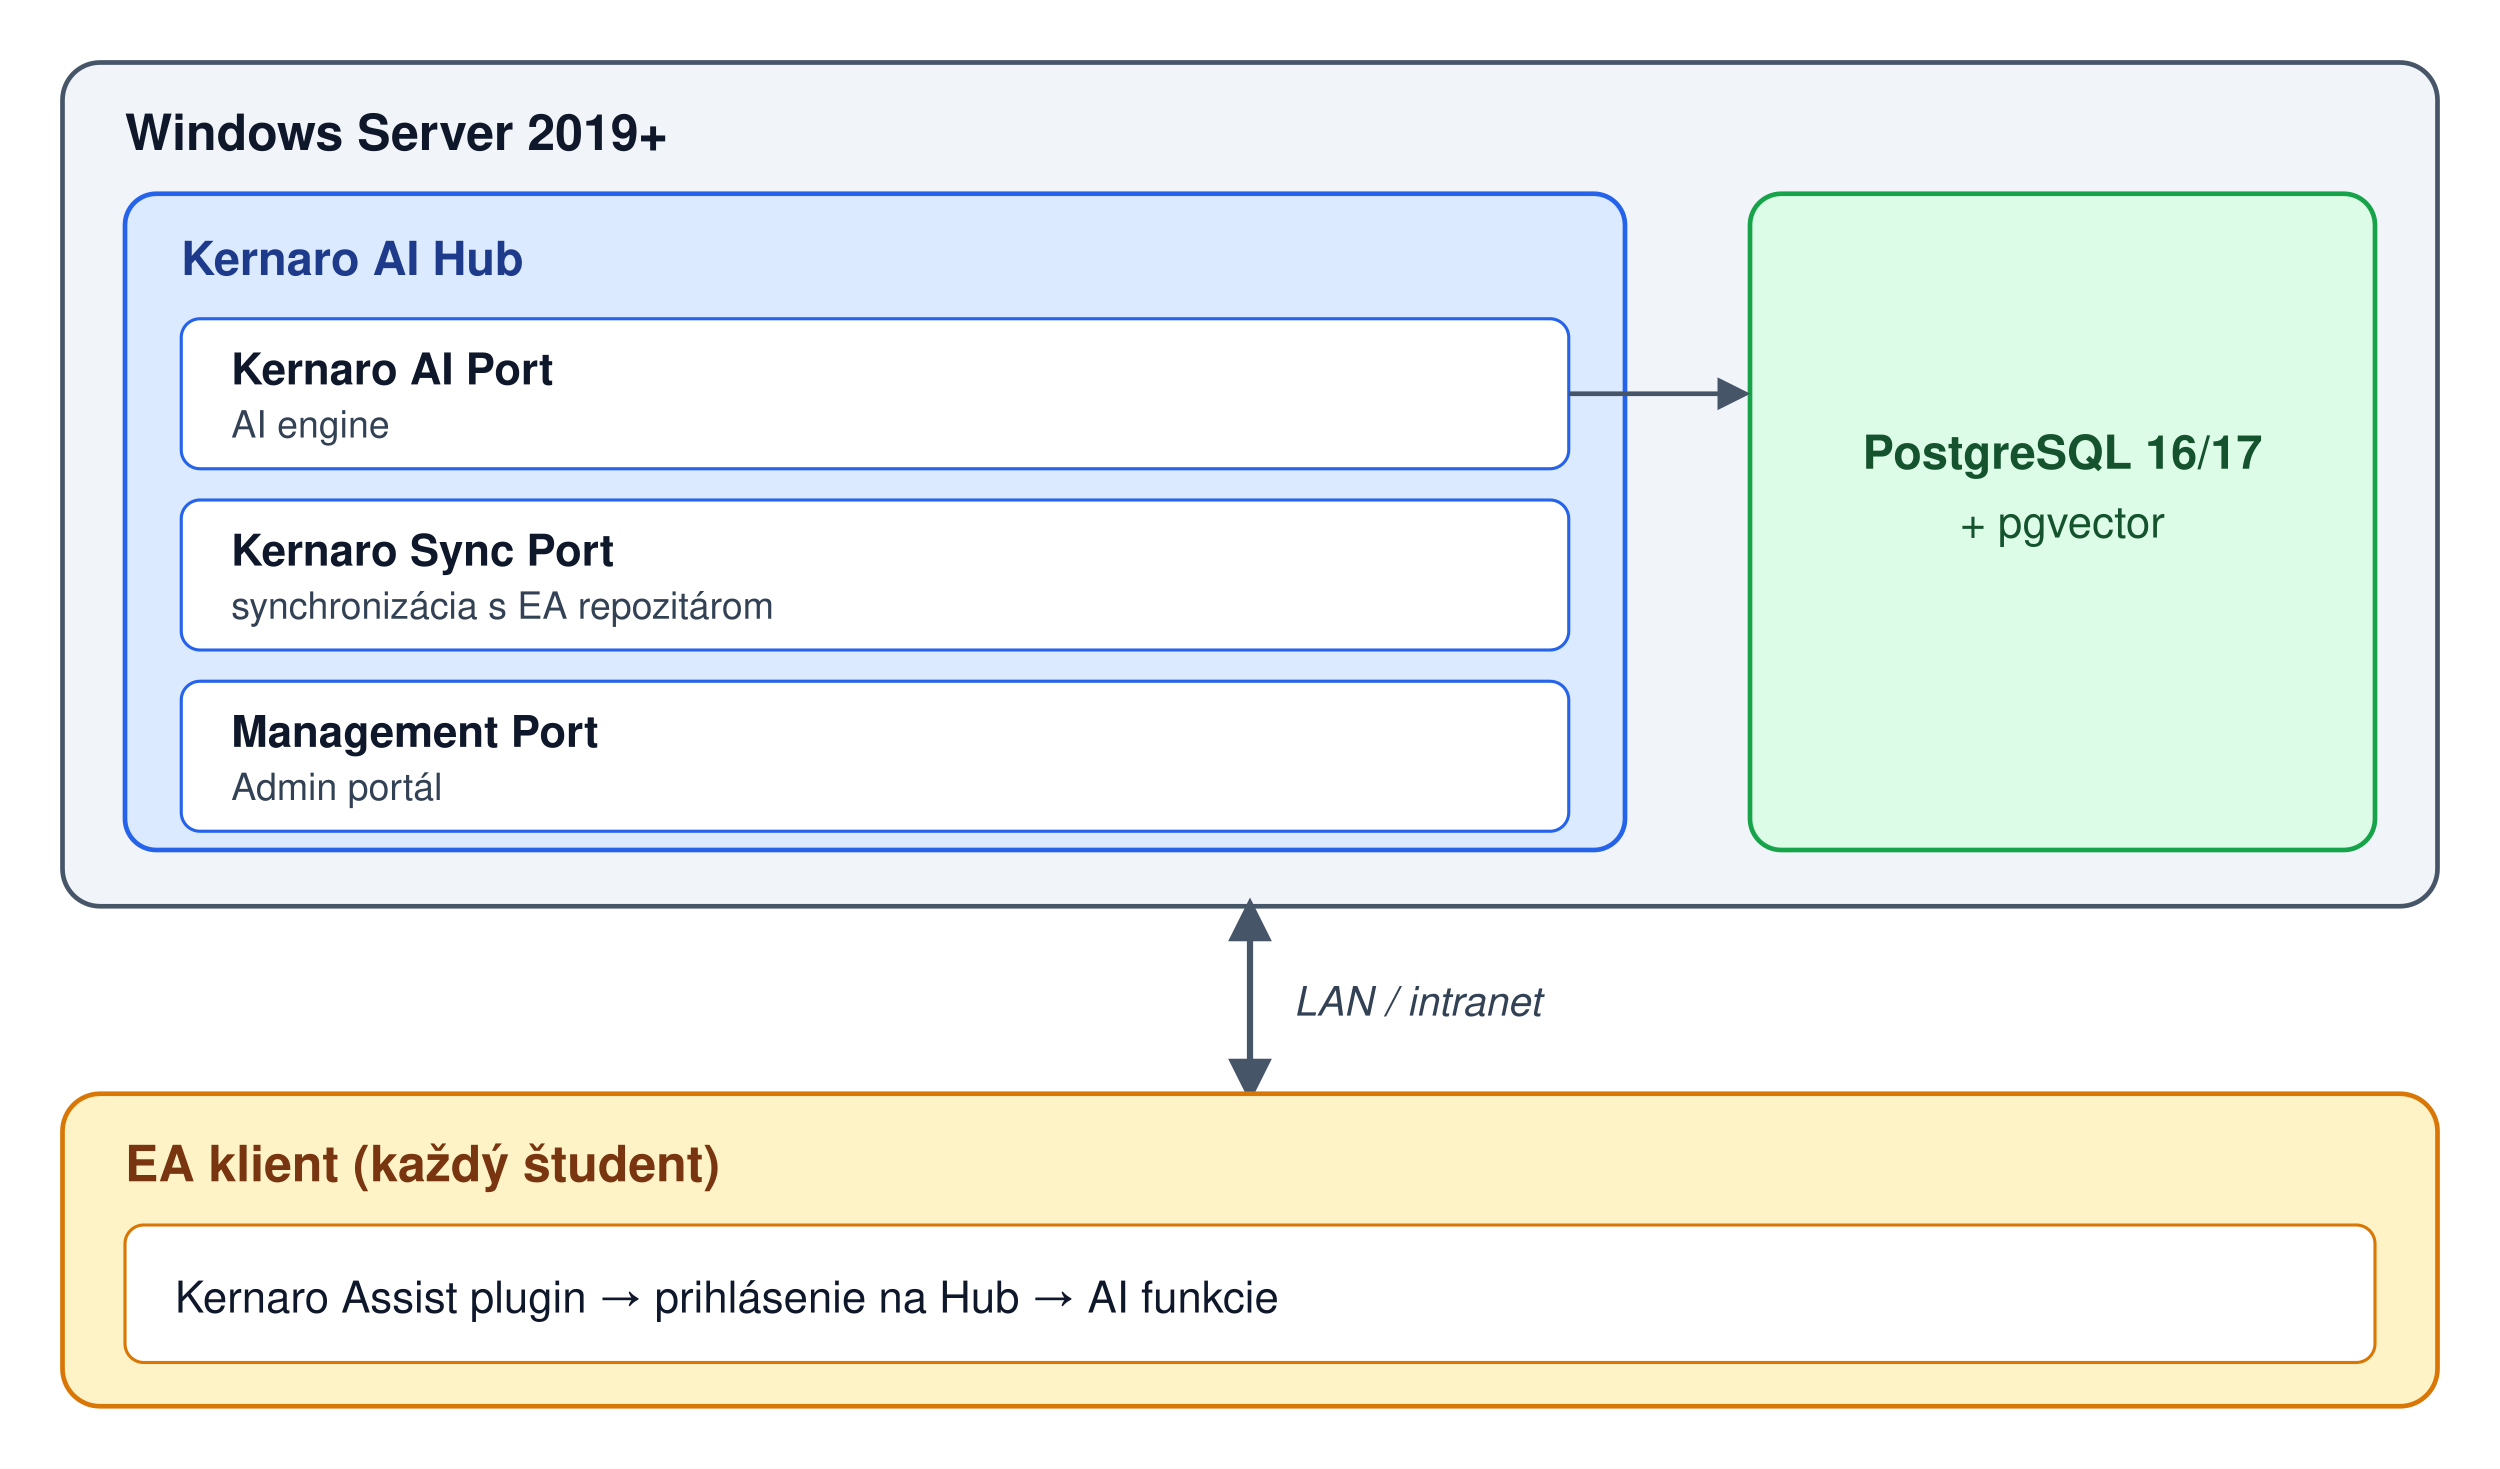
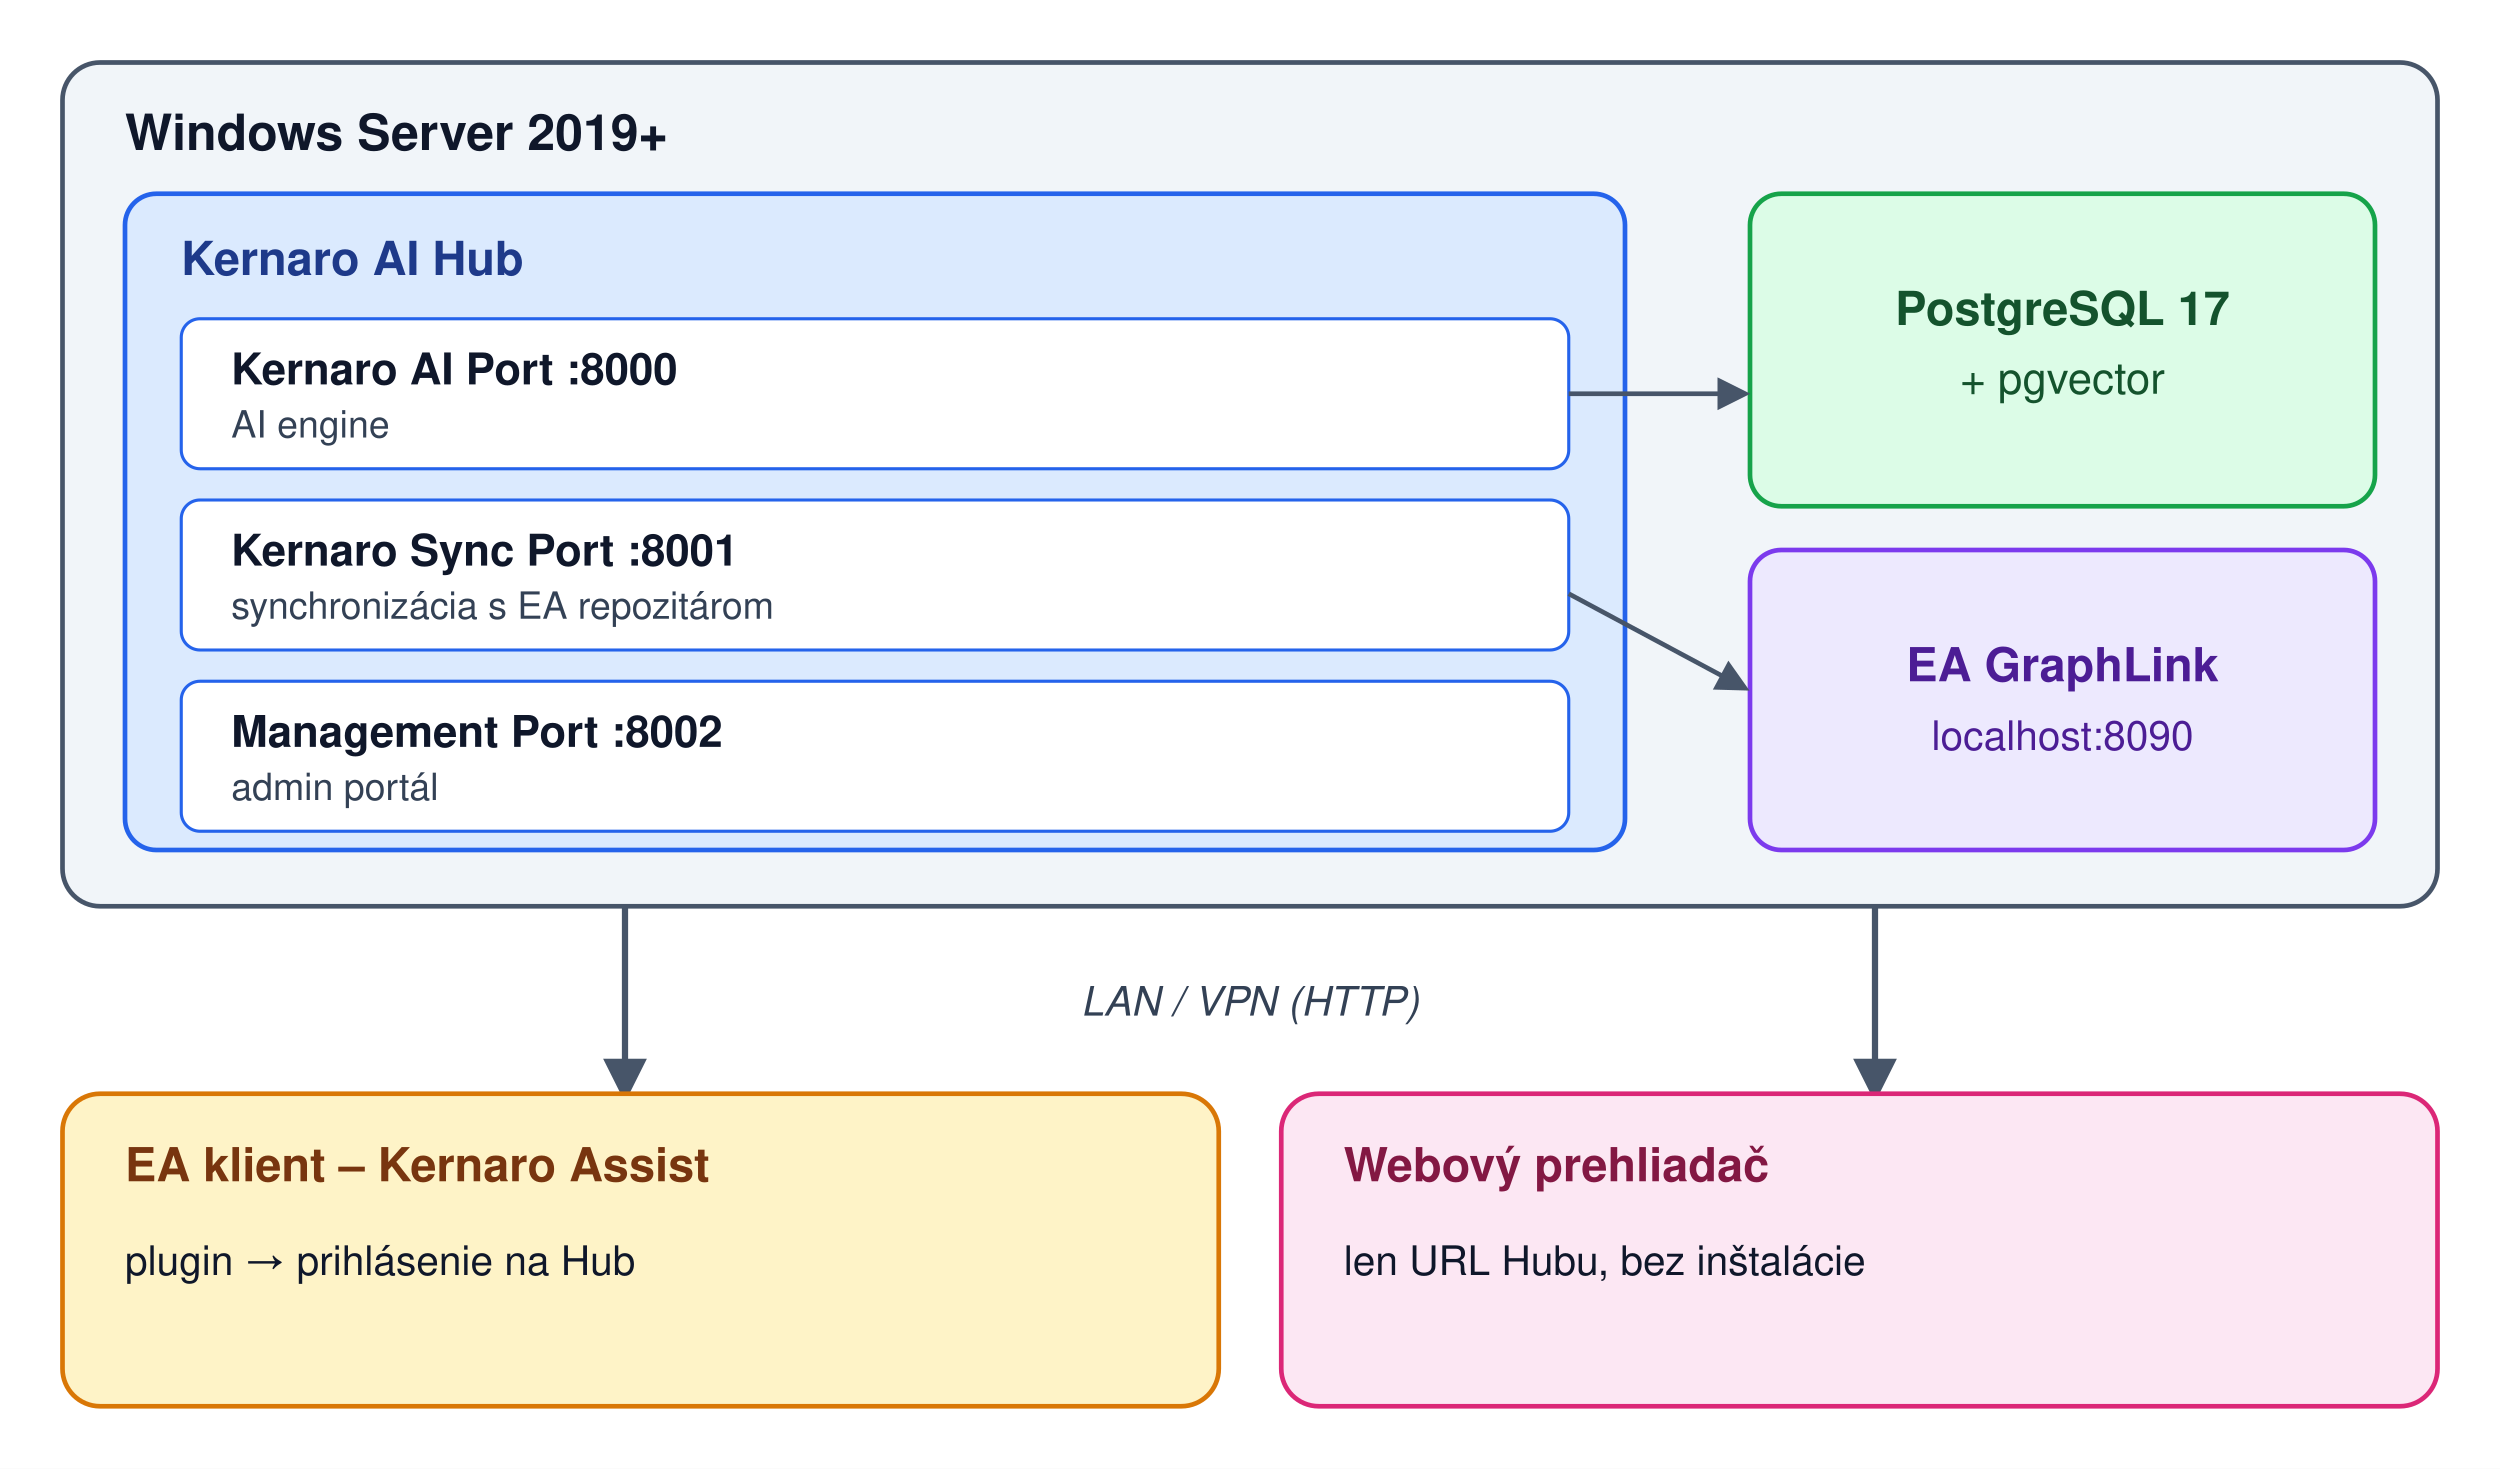
<svg xmlns="http://www.w3.org/2000/svg" viewBox="0 0 800 470" role="img" aria-labelledby="t d" font-family="Helvetica, Arial, sans-serif">
  <defs>
    <marker id="a" viewBox="0 0 10 10" refX="8" refY="5" markerWidth="7" markerHeight="7" orient="auto-start-reverse">
      <path d="M0 0L10 5L0 10z" fill="#475569" />
    </marker>
  </defs>
  <rect width="800" height="470" fill="#ffffff" />
  <rect x="20" y="20" width="760" height="270" rx="12" fill="#f1f5f9" stroke="#475569" stroke-width="1.5" />
  <text x="40" y="48" font-size="16" font-weight="700" fill="#0f172a">Windows Server 2019+</text>
  <rect x="40" y="62" width="480" height="210" rx="10" fill="#dbeafe" stroke="#2563eb" stroke-width="1.5" />
  <text x="58" y="88" font-size="15" font-weight="700" fill="#1e3a8a">Kernaro AI Hub</text>
  <rect x="58" y="102" width="444" height="48" rx="6" fill="#ffffff" stroke="#2563eb" />
-   <text x="74" y="123" font-size="14" font-weight="600" fill="#0f172a">Kernaro AI Port</text>
+   <text x="74" y="123" font-size="14" font-weight="600" fill="#0f172a">Kernaro AI Port :8000</text>
  <text x="74" y="140" font-size="12" fill="#334155">AI engine</text>
  <rect x="58" y="160" width="444" height="48" rx="6" fill="#ffffff" stroke="#2563eb" />
-   <text x="74" y="181" font-size="14" font-weight="600" fill="#0f172a">Kernaro Sync Port</text>
+   <text x="74" y="181" font-size="14" font-weight="600" fill="#0f172a">Kernaro Sync Port :8001</text>
  <text x="74" y="198" font-size="12" fill="#334155">synchronizácia s EA repozitárom</text>
  <rect x="58" y="218" width="444" height="48" rx="6" fill="#ffffff" stroke="#2563eb" />
-   <text x="74" y="239" font-size="14" font-weight="600" fill="#0f172a">Management Port</text>
-   <text x="74" y="256" font-size="12" fill="#334155">Admin portál</text>
-   <rect x="560" y="62" width="200" height="210" rx="10" fill="#dcfce7" stroke="#16a34a" stroke-width="1.5" />
-   <text x="660" y="150" font-size="15" font-weight="700" fill="#14532d" text-anchor="middle">PostgreSQL 16/17</text>
-   <text x="660" y="172" font-size="14" fill="#14532d" text-anchor="middle">+ pgvector</text>
+   <text x="74" y="239" font-size="14" font-weight="600" fill="#0f172a">Management Port :8002</text>
+   <text x="74" y="256" font-size="12" fill="#334155">admin portál</text>
+   <rect x="560" y="62" width="200" height="100" rx="10" fill="#dcfce7" stroke="#16a34a" stroke-width="1.5" />
+   <text x="660" y="104" font-size="15" font-weight="700" fill="#14532d" text-anchor="middle">PostgreSQL 17</text>
+   <text x="660" y="126" font-size="14" fill="#14532d" text-anchor="middle">+ pgvector</text>
+   <rect x="560" y="176" width="200" height="96" rx="10" fill="#ede9fe" stroke="#7c3aed" stroke-width="1.5" />
+   <text x="660" y="218" font-size="15" font-weight="700" fill="#4c1d95" text-anchor="middle">EA GraphLink</text>
+   <text x="660" y="240" font-size="13" fill="#4c1d95" text-anchor="middle">localhost:8090</text>
  <path d="M502 126H558" stroke="#475569" stroke-width="1.5" marker-end="url(#a)" />
-   <path d="M400 290V350" stroke="#475569" stroke-width="2" marker-start="url(#a)" marker-end="url(#a)" />
-   <text x="414" y="325" font-size="13" font-style="italic" fill="#334155">LAN / intranet</text>
-   <rect x="20" y="350" width="760" height="100" rx="12" fill="#fef3c7" stroke="#d97706" stroke-width="1.5" />
-   <text x="40" y="378" font-size="16" font-weight="700" fill="#78350f">EA klient (každý študent)</text>
-   <rect x="40" y="392" width="720" height="44" rx="6" fill="#ffffff" stroke="#d97706" />
-   <text x="56" y="420" font-size="14" fill="#0f172a">Kernaro Assist plugin → prihlásenie na Hub → AI funkcie</text>
+   <path d="M502 190L558 220" stroke="#475569" stroke-width="1.5" marker-end="url(#a)" />
+   <path d="M200 290V350" stroke="#475569" stroke-width="2" marker-end="url(#a)" />
+   <path d="M600 290V350" stroke="#475569" stroke-width="2" marker-end="url(#a)" />
+   <text x="400" y="325" font-size="13" font-style="italic" fill="#334155" text-anchor="middle">LAN / VPN (HTTP)</text>
+   <rect x="20" y="350" width="370" height="100" rx="12" fill="#fef3c7" stroke="#d97706" stroke-width="1.5" />
+   <text x="40" y="378" font-size="15" font-weight="700" fill="#78350f">EA klient – Kernaro Assist</text>
+   <text x="40" y="408" font-size="13" fill="#0f172a">plugin → prihlásenie na Hub</text>
+   <rect x="410" y="350" width="370" height="100" rx="12" fill="#fce7f3" stroke="#db2777" stroke-width="1.5" />
+   <text x="430" y="378" font-size="15" font-weight="700" fill="#831843">Webový prehliadač</text>
+   <text x="430" y="408" font-size="13" fill="#0f172a">len URL Hubu, bez inštalácie</text>
</svg>
